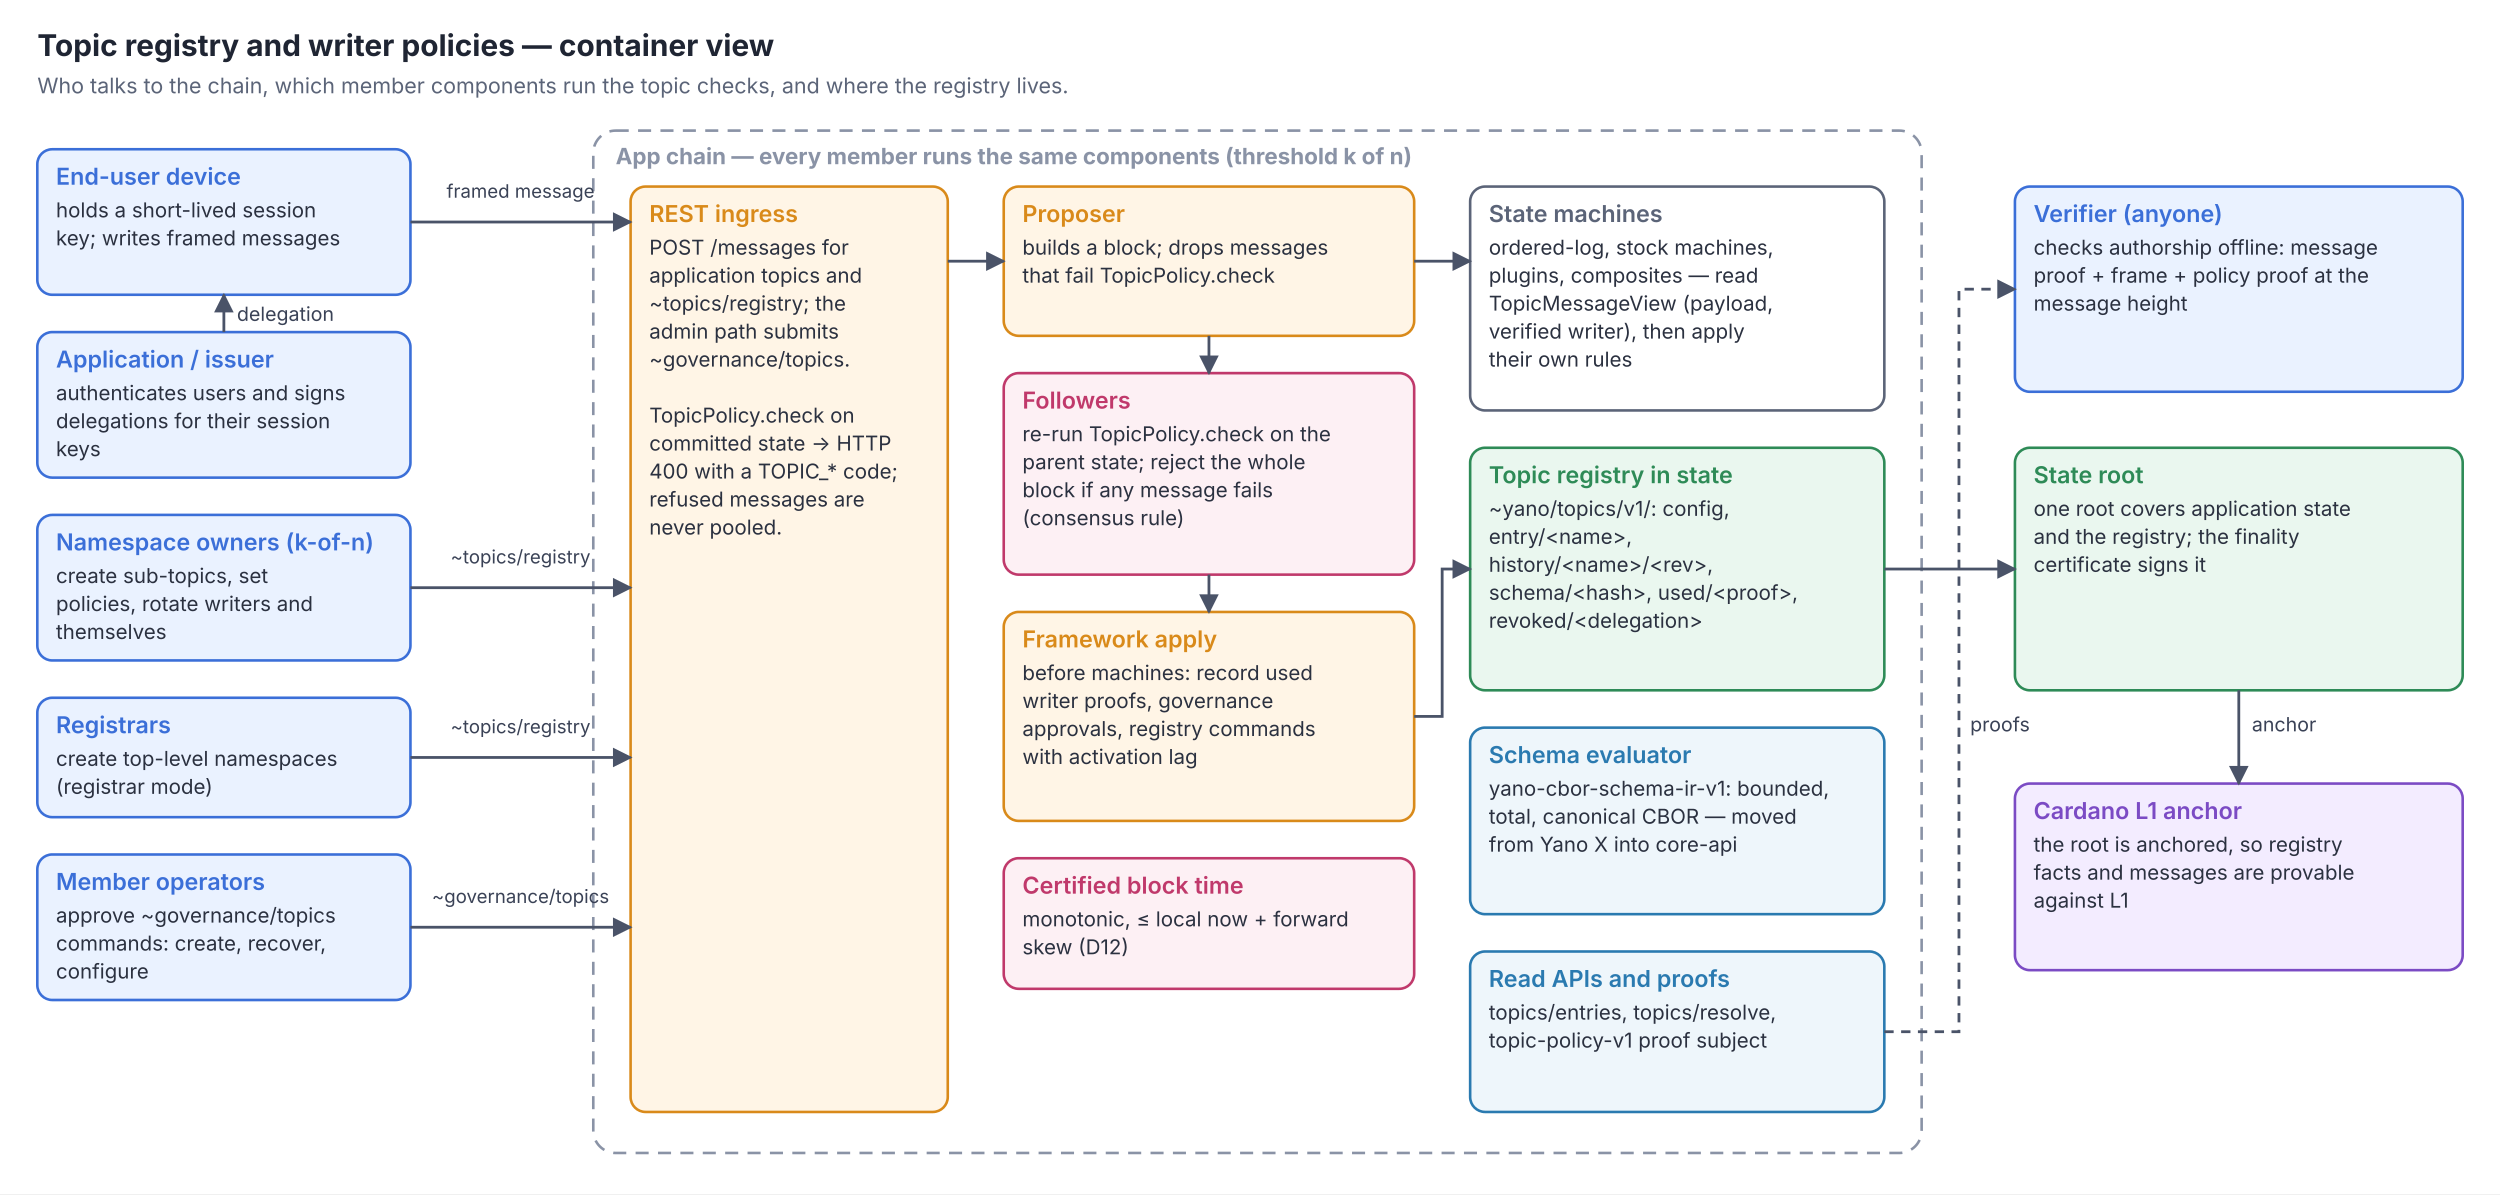
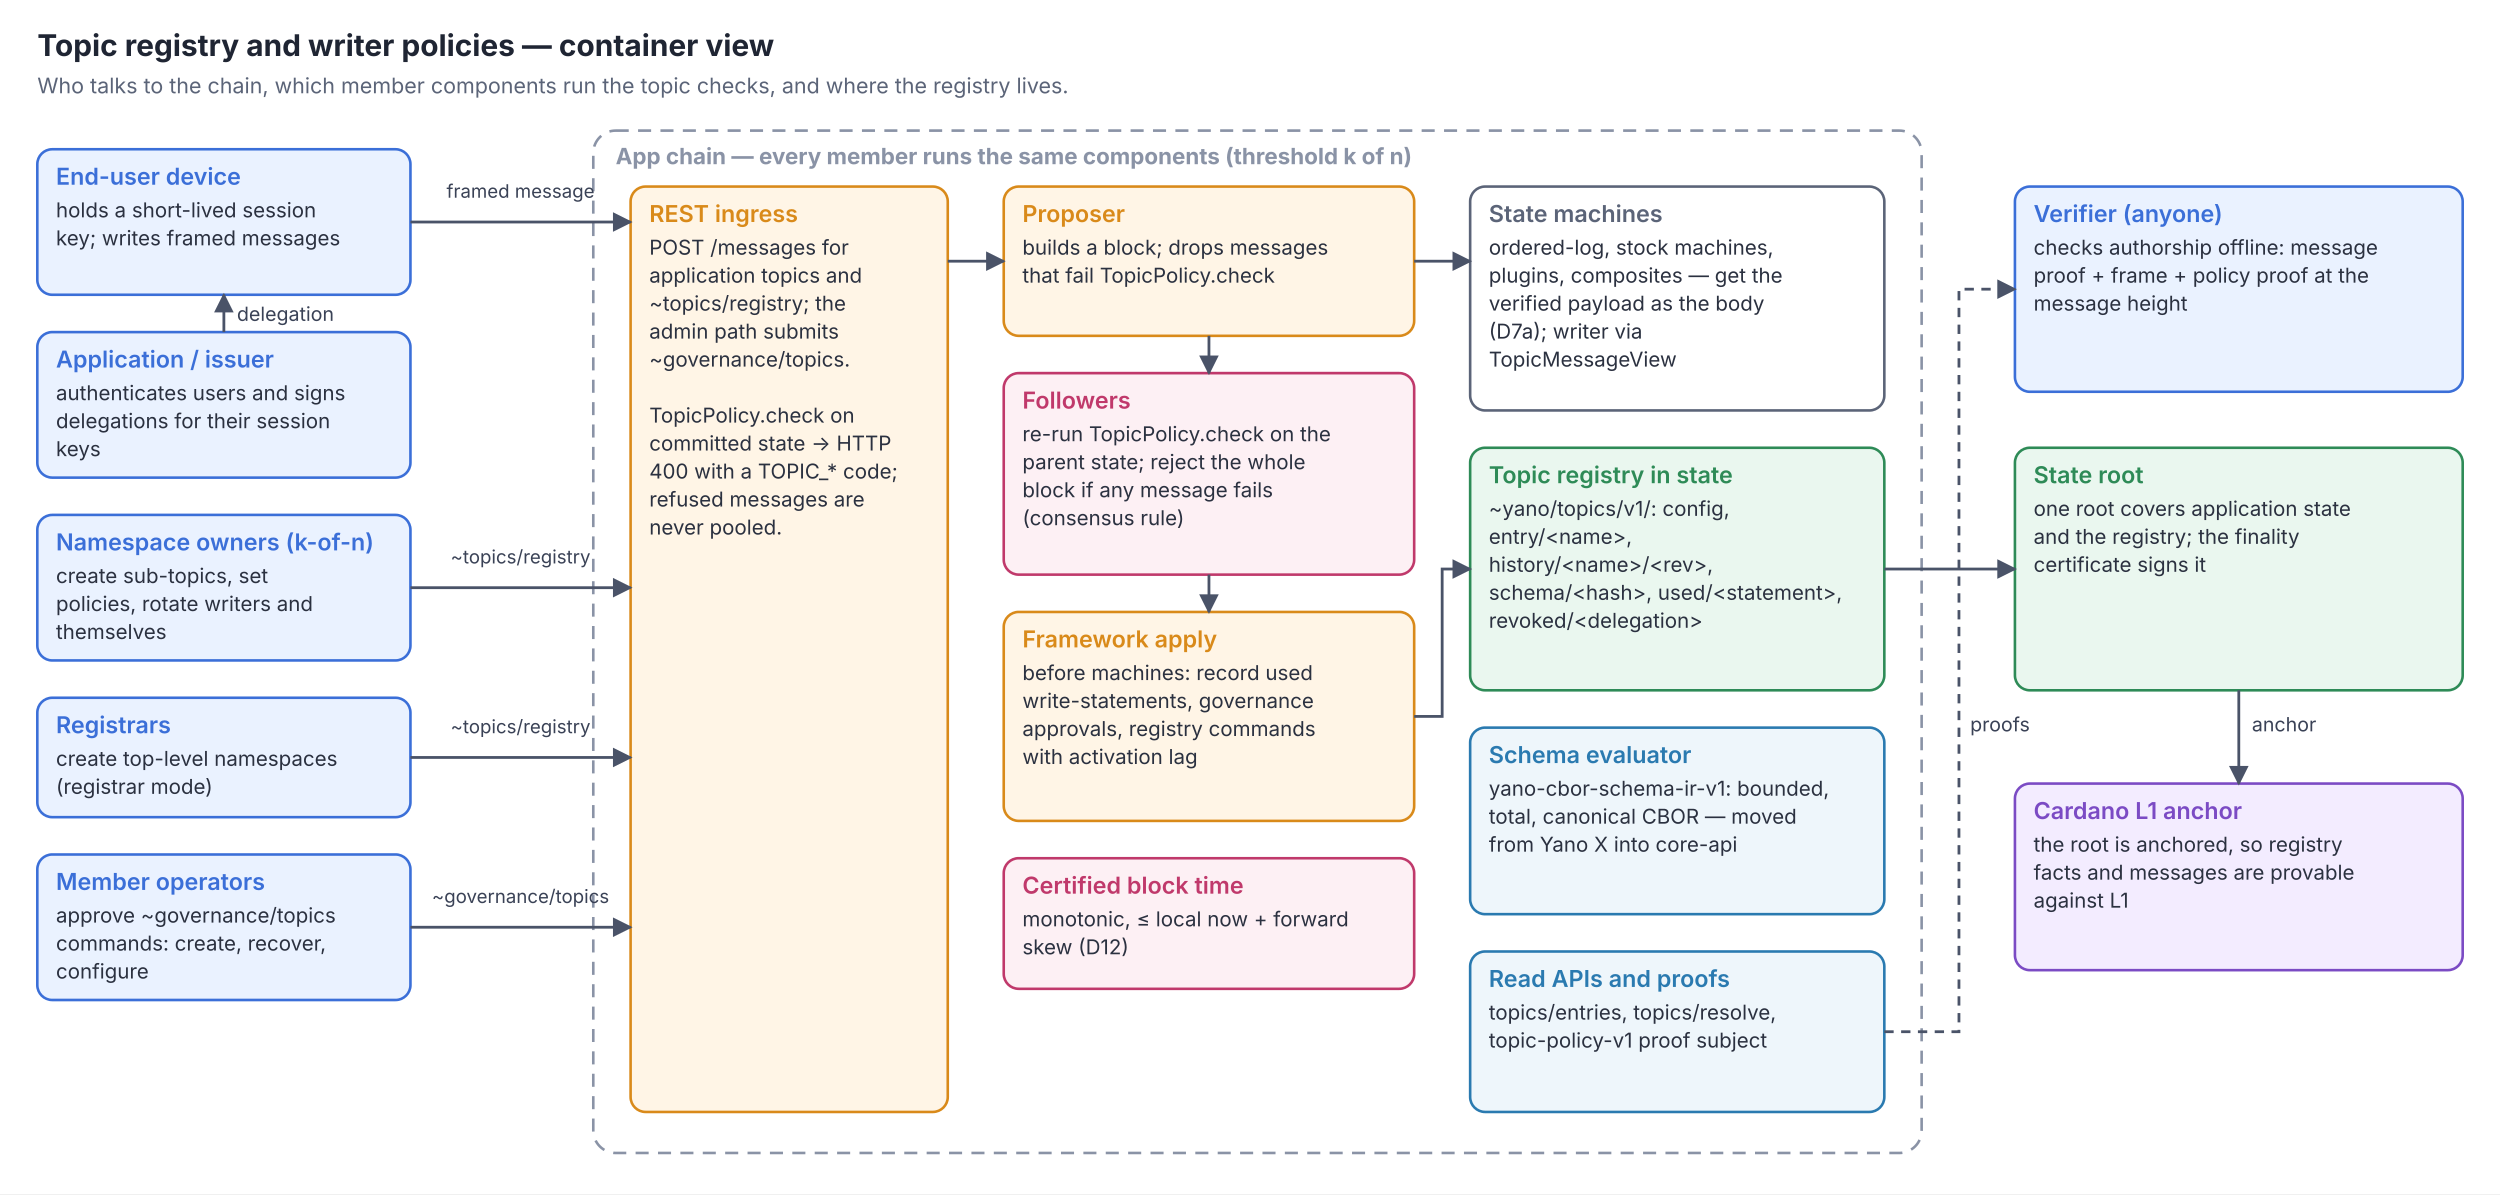
<svg xmlns="http://www.w3.org/2000/svg" width="1340" height="640" viewBox="0 0 1340 640" role="img" aria-label="ADR-039 context: clients, members, the topic registry and the anchor">
  <defs>
    <marker id="arrow" viewBox="0 0 10 10" refX="9" refY="5" markerWidth="7" markerHeight="7" orient="auto-start-reverse">
      <path d="M 0 0 L 10 5 L 0 10 z" fill="#4a5368" />
    </marker>
    <marker id="arrowStart" viewBox="0 0 10 10" refX="1" refY="5" markerWidth="7" markerHeight="7" orient="auto-start-reverse">
      <path d="M 0 0 L 10 5 L 0 10 z" fill="#4a5368" />
    </marker>
  </defs>
  <rect x="0" y="0" width="1340" height="640" fill="#ffffff" />
  <text x="20" y="30" font-family="Inter, 'Segoe UI', Helvetica, Arial, sans-serif" font-size="16" font-weight="700" fill="#1f2533" text-anchor="start">Topic registry and writer policies — container view</text>
  <text x="20" y="50" font-family="Inter, 'Segoe UI', Helvetica, Arial, sans-serif" font-size="11.5" font-weight="normal" fill="#5b6478" text-anchor="start">Who talks to the chain, which member components run the topic checks, and where the registry lives.</text>
  <rect x="20" y="80" width="200" height="78" rx="8" fill="#eaf2ff" stroke="#3b6fd8" stroke-width="1.4" />
  <text x="30" y="99.0" font-family="Inter, 'Segoe UI', Helvetica, Arial, sans-serif" font-size="12.5" font-weight="600" fill="#3b6fd8" text-anchor="start">End-user device</text>
  <text x="30" y="116.5" font-family="Inter, 'Segoe UI', Helvetica, Arial, sans-serif" font-size="11" font-weight="normal" fill="#2b3140" text-anchor="start">holds a short-lived session</text>
  <text x="30" y="131.5" font-family="Inter, 'Segoe UI', Helvetica, Arial, sans-serif" font-size="11" font-weight="normal" fill="#2b3140" text-anchor="start">key; writes framed messages</text>
  <rect x="20" y="178" width="200" height="78" rx="8" fill="#eaf2ff" stroke="#3b6fd8" stroke-width="1.4" />
  <text x="30" y="197.0" font-family="Inter, 'Segoe UI', Helvetica, Arial, sans-serif" font-size="12.5" font-weight="600" fill="#3b6fd8" text-anchor="start">Application / issuer</text>
  <text x="30" y="214.5" font-family="Inter, 'Segoe UI', Helvetica, Arial, sans-serif" font-size="11" font-weight="normal" fill="#2b3140" text-anchor="start">authenticates users and signs</text>
  <text x="30" y="229.5" font-family="Inter, 'Segoe UI', Helvetica, Arial, sans-serif" font-size="11" font-weight="normal" fill="#2b3140" text-anchor="start">delegations for their session</text>
  <text x="30" y="244.5" font-family="Inter, 'Segoe UI', Helvetica, Arial, sans-serif" font-size="11" font-weight="normal" fill="#2b3140" text-anchor="start">keys</text>
  <rect x="20" y="276" width="200" height="78" rx="8" fill="#eaf2ff" stroke="#3b6fd8" stroke-width="1.4" />
  <text x="30" y="295.0" font-family="Inter, 'Segoe UI', Helvetica, Arial, sans-serif" font-size="12.5" font-weight="600" fill="#3b6fd8" text-anchor="start">Namespace owners (k-of-n)</text>
  <text x="30" y="312.5" font-family="Inter, 'Segoe UI', Helvetica, Arial, sans-serif" font-size="11" font-weight="normal" fill="#2b3140" text-anchor="start">create sub-topics, set</text>
  <text x="30" y="327.5" font-family="Inter, 'Segoe UI', Helvetica, Arial, sans-serif" font-size="11" font-weight="normal" fill="#2b3140" text-anchor="start">policies, rotate writers and</text>
  <text x="30" y="342.5" font-family="Inter, 'Segoe UI', Helvetica, Arial, sans-serif" font-size="11" font-weight="normal" fill="#2b3140" text-anchor="start">themselves</text>
  <rect x="20" y="374" width="200" height="64" rx="8" fill="#eaf2ff" stroke="#3b6fd8" stroke-width="1.4" />
  <text x="30" y="393.0" font-family="Inter, 'Segoe UI', Helvetica, Arial, sans-serif" font-size="12.5" font-weight="600" fill="#3b6fd8" text-anchor="start">Registrars</text>
  <text x="30" y="410.5" font-family="Inter, 'Segoe UI', Helvetica, Arial, sans-serif" font-size="11" font-weight="normal" fill="#2b3140" text-anchor="start">create top-level namespaces</text>
  <text x="30" y="425.5" font-family="Inter, 'Segoe UI', Helvetica, Arial, sans-serif" font-size="11" font-weight="normal" fill="#2b3140" text-anchor="start">(registrar mode)</text>
  <rect x="20" y="458" width="200" height="78" rx="8" fill="#eaf2ff" stroke="#3b6fd8" stroke-width="1.4" />
  <text x="30" y="477.0" font-family="Inter, 'Segoe UI', Helvetica, Arial, sans-serif" font-size="12.5" font-weight="600" fill="#3b6fd8" text-anchor="start">Member operators</text>
  <text x="30" y="494.5" font-family="Inter, 'Segoe UI', Helvetica, Arial, sans-serif" font-size="11" font-weight="normal" fill="#2b3140" text-anchor="start">approve ~governance/topics</text>
  <text x="30" y="509.5" font-family="Inter, 'Segoe UI', Helvetica, Arial, sans-serif" font-size="11" font-weight="normal" fill="#2b3140" text-anchor="start">commands: create, recover,</text>
  <text x="30" y="524.5" font-family="Inter, 'Segoe UI', Helvetica, Arial, sans-serif" font-size="11" font-weight="normal" fill="#2b3140" text-anchor="start">configure</text>
  <path d="M 120 178 L 120 158" fill="none" stroke="#4a5368" stroke-width="1.5" marker-end="url(#arrow)" />
  <text x="127" y="172" font-family="Inter, 'Segoe UI', Helvetica, Arial, sans-serif" font-size="10.5" font-weight="normal" fill="#3a4256" text-anchor="start">delegation</text>
  <rect x="318" y="70" width="712" height="548" rx="12" fill="none" stroke="#8a93a6" stroke-width="1.4" stroke-dasharray="7 5" />
  <text x="330" y="88" font-family="Inter, 'Segoe UI', Helvetica, Arial, sans-serif" font-size="12" font-weight="700" fill="#8a93a6" text-anchor="start">App chain — every member runs the same components (threshold k of n)</text>
  <rect x="338" y="100" width="170" height="496" rx="8" fill="#fff5e6" stroke="#d98a1a" stroke-width="1.4" />
  <text x="348" y="119.0" font-family="Inter, 'Segoe UI', Helvetica, Arial, sans-serif" font-size="12.5" font-weight="600" fill="#d98a1a" text-anchor="start">REST ingress</text>
  <text x="348" y="136.5" font-family="Inter, 'Segoe UI', Helvetica, Arial, sans-serif" font-size="11" font-weight="normal" fill="#2b3140" text-anchor="start">POST /messages for</text>
  <text x="348" y="151.5" font-family="Inter, 'Segoe UI', Helvetica, Arial, sans-serif" font-size="11" font-weight="normal" fill="#2b3140" text-anchor="start">application topics and</text>
  <text x="348" y="166.5" font-family="Inter, 'Segoe UI', Helvetica, Arial, sans-serif" font-size="11" font-weight="normal" fill="#2b3140" text-anchor="start">~topics/registry; the</text>
  <text x="348" y="181.5" font-family="Inter, 'Segoe UI', Helvetica, Arial, sans-serif" font-size="11" font-weight="normal" fill="#2b3140" text-anchor="start">admin path submits</text>
  <text x="348" y="196.5" font-family="Inter, 'Segoe UI', Helvetica, Arial, sans-serif" font-size="11" font-weight="normal" fill="#2b3140" text-anchor="start">~governance/topics.</text>
  <text x="348" y="211.5" font-family="Inter, 'Segoe UI', Helvetica, Arial, sans-serif" font-size="11" font-weight="normal" fill="#2b3140" text-anchor="start" />
  <text x="348" y="226.5" font-family="Inter, 'Segoe UI', Helvetica, Arial, sans-serif" font-size="11" font-weight="normal" fill="#2b3140" text-anchor="start">TopicPolicy.check on</text>
  <text x="348" y="241.5" font-family="Inter, 'Segoe UI', Helvetica, Arial, sans-serif" font-size="11" font-weight="normal" fill="#2b3140" text-anchor="start">committed state → HTTP</text>
  <text x="348" y="256.5" font-family="Inter, 'Segoe UI', Helvetica, Arial, sans-serif" font-size="11" font-weight="normal" fill="#2b3140" text-anchor="start">400 with a TOPIC_* code;</text>
  <text x="348" y="271.5" font-family="Inter, 'Segoe UI', Helvetica, Arial, sans-serif" font-size="11" font-weight="normal" fill="#2b3140" text-anchor="start">refused messages are</text>
  <text x="348" y="286.5" font-family="Inter, 'Segoe UI', Helvetica, Arial, sans-serif" font-size="11" font-weight="normal" fill="#2b3140" text-anchor="start">never pooled.</text>
  <rect x="538" y="100" width="220" height="80" rx="8" fill="#fff5e6" stroke="#d98a1a" stroke-width="1.4" />
  <text x="548" y="119.0" font-family="Inter, 'Segoe UI', Helvetica, Arial, sans-serif" font-size="12.5" font-weight="600" fill="#d98a1a" text-anchor="start">Proposer</text>
  <text x="548" y="136.5" font-family="Inter, 'Segoe UI', Helvetica, Arial, sans-serif" font-size="11" font-weight="normal" fill="#2b3140" text-anchor="start">builds a block; drops messages</text>
  <text x="548" y="151.5" font-family="Inter, 'Segoe UI', Helvetica, Arial, sans-serif" font-size="11" font-weight="normal" fill="#2b3140" text-anchor="start">that fail TopicPolicy.check</text>
  <rect x="538" y="200" width="220" height="108" rx="8" fill="#fdf0f4" stroke="#c0396b" stroke-width="1.4" />
  <text x="548" y="219.0" font-family="Inter, 'Segoe UI', Helvetica, Arial, sans-serif" font-size="12.5" font-weight="600" fill="#c0396b" text-anchor="start">Followers</text>
  <text x="548" y="236.5" font-family="Inter, 'Segoe UI', Helvetica, Arial, sans-serif" font-size="11" font-weight="normal" fill="#2b3140" text-anchor="start">re-run TopicPolicy.check on the</text>
  <text x="548" y="251.5" font-family="Inter, 'Segoe UI', Helvetica, Arial, sans-serif" font-size="11" font-weight="normal" fill="#2b3140" text-anchor="start">parent state; reject the whole</text>
  <text x="548" y="266.5" font-family="Inter, 'Segoe UI', Helvetica, Arial, sans-serif" font-size="11" font-weight="normal" fill="#2b3140" text-anchor="start">block if any message fails</text>
  <text x="548" y="281.5" font-family="Inter, 'Segoe UI', Helvetica, Arial, sans-serif" font-size="11" font-weight="normal" fill="#2b3140" text-anchor="start">(consensus rule)</text>
  <rect x="538" y="328" width="220" height="112" rx="8" fill="#fff5e6" stroke="#d98a1a" stroke-width="1.4" />
  <text x="548" y="347.0" font-family="Inter, 'Segoe UI', Helvetica, Arial, sans-serif" font-size="12.5" font-weight="600" fill="#d98a1a" text-anchor="start">Framework apply</text>
  <text x="548" y="364.5" font-family="Inter, 'Segoe UI', Helvetica, Arial, sans-serif" font-size="11" font-weight="normal" fill="#2b3140" text-anchor="start">before machines: record used</text>
-   <text x="548" y="379.5" font-family="Inter, 'Segoe UI', Helvetica, Arial, sans-serif" font-size="11" font-weight="normal" fill="#2b3140" text-anchor="start">writer proofs, governance</text>
+   <text x="548" y="379.5" font-family="Inter, 'Segoe UI', Helvetica, Arial, sans-serif" font-size="11" font-weight="normal" fill="#2b3140" text-anchor="start">write-statements, governance</text>
  <text x="548" y="394.5" font-family="Inter, 'Segoe UI', Helvetica, Arial, sans-serif" font-size="11" font-weight="normal" fill="#2b3140" text-anchor="start">approvals, registry commands</text>
  <text x="548" y="409.5" font-family="Inter, 'Segoe UI', Helvetica, Arial, sans-serif" font-size="11" font-weight="normal" fill="#2b3140" text-anchor="start">with activation lag</text>
  <rect x="538" y="460" width="220" height="70" rx="8" fill="#fdf0f4" stroke="#c0396b" stroke-width="1.4" />
  <text x="548" y="479.0" font-family="Inter, 'Segoe UI', Helvetica, Arial, sans-serif" font-size="12.5" font-weight="600" fill="#c0396b" text-anchor="start">Certified block time</text>
  <text x="548" y="496.5" font-family="Inter, 'Segoe UI', Helvetica, Arial, sans-serif" font-size="11" font-weight="normal" fill="#2b3140" text-anchor="start">monotonic, ≤ local now + forward</text>
  <text x="548" y="511.5" font-family="Inter, 'Segoe UI', Helvetica, Arial, sans-serif" font-size="11" font-weight="normal" fill="#2b3140" text-anchor="start">skew (D12)</text>
  <rect x="788" y="100" width="222" height="120" rx="8" fill="#ffffff" stroke="#5b6478" stroke-width="1.4" />
  <text x="798" y="119.0" font-family="Inter, 'Segoe UI', Helvetica, Arial, sans-serif" font-size="12.5" font-weight="600" fill="#5b6478" text-anchor="start">State machines</text>
  <text x="798" y="136.5" font-family="Inter, 'Segoe UI', Helvetica, Arial, sans-serif" font-size="11" font-weight="normal" fill="#2b3140" text-anchor="start">ordered-log, stock machines,</text>
-   <text x="798" y="151.5" font-family="Inter, 'Segoe UI', Helvetica, Arial, sans-serif" font-size="11" font-weight="normal" fill="#2b3140" text-anchor="start">plugins, composites — read</text>
-   <text x="798" y="166.5" font-family="Inter, 'Segoe UI', Helvetica, Arial, sans-serif" font-size="11" font-weight="normal" fill="#2b3140" text-anchor="start">TopicMessageView (payload,</text>
-   <text x="798" y="181.5" font-family="Inter, 'Segoe UI', Helvetica, Arial, sans-serif" font-size="11" font-weight="normal" fill="#2b3140" text-anchor="start">verified writer), then apply</text>
-   <text x="798" y="196.5" font-family="Inter, 'Segoe UI', Helvetica, Arial, sans-serif" font-size="11" font-weight="normal" fill="#2b3140" text-anchor="start">their own rules</text>
+   <text x="798" y="151.5" font-family="Inter, 'Segoe UI', Helvetica, Arial, sans-serif" font-size="11" font-weight="normal" fill="#2b3140" text-anchor="start">plugins, composites — get the</text>
+   <text x="798" y="166.5" font-family="Inter, 'Segoe UI', Helvetica, Arial, sans-serif" font-size="11" font-weight="normal" fill="#2b3140" text-anchor="start">verified payload as the body</text>
+   <text x="798" y="181.5" font-family="Inter, 'Segoe UI', Helvetica, Arial, sans-serif" font-size="11" font-weight="normal" fill="#2b3140" text-anchor="start">(D7a); writer via</text>
+   <text x="798" y="196.5" font-family="Inter, 'Segoe UI', Helvetica, Arial, sans-serif" font-size="11" font-weight="normal" fill="#2b3140" text-anchor="start">TopicMessageView</text>
  <rect x="788" y="240" width="222" height="130" rx="8" fill="#eaf7ef" stroke="#2e8b57" stroke-width="1.4" />
  <text x="798" y="259.0" font-family="Inter, 'Segoe UI', Helvetica, Arial, sans-serif" font-size="12.5" font-weight="600" fill="#2e8b57" text-anchor="start">Topic registry in state</text>
  <text x="798" y="276.5" font-family="Inter, 'Segoe UI', Helvetica, Arial, sans-serif" font-size="11" font-weight="normal" fill="#2b3140" text-anchor="start">~yano/topics/v1/: config,</text>
  <text x="798" y="291.5" font-family="Inter, 'Segoe UI', Helvetica, Arial, sans-serif" font-size="11" font-weight="normal" fill="#2b3140" text-anchor="start">entry/&lt;name&gt;,</text>
  <text x="798" y="306.5" font-family="Inter, 'Segoe UI', Helvetica, Arial, sans-serif" font-size="11" font-weight="normal" fill="#2b3140" text-anchor="start">history/&lt;name&gt;/&lt;rev&gt;,</text>
-   <text x="798" y="321.5" font-family="Inter, 'Segoe UI', Helvetica, Arial, sans-serif" font-size="11" font-weight="normal" fill="#2b3140" text-anchor="start">schema/&lt;hash&gt;, used/&lt;proof&gt;,</text>
+   <text x="798" y="321.5" font-family="Inter, 'Segoe UI', Helvetica, Arial, sans-serif" font-size="11" font-weight="normal" fill="#2b3140" text-anchor="start">schema/&lt;hash&gt;, used/&lt;statement&gt;,</text>
  <text x="798" y="336.5" font-family="Inter, 'Segoe UI', Helvetica, Arial, sans-serif" font-size="11" font-weight="normal" fill="#2b3140" text-anchor="start">revoked/&lt;delegation&gt;</text>
  <rect x="788" y="390" width="222" height="100" rx="8" fill="#eef6fb" stroke="#2a7ab0" stroke-width="1.4" />
  <text x="798" y="409.0" font-family="Inter, 'Segoe UI', Helvetica, Arial, sans-serif" font-size="12.5" font-weight="600" fill="#2a7ab0" text-anchor="start">Schema evaluator</text>
  <text x="798" y="426.5" font-family="Inter, 'Segoe UI', Helvetica, Arial, sans-serif" font-size="11" font-weight="normal" fill="#2b3140" text-anchor="start">yano-cbor-schema-ir-v1: bounded,</text>
  <text x="798" y="441.5" font-family="Inter, 'Segoe UI', Helvetica, Arial, sans-serif" font-size="11" font-weight="normal" fill="#2b3140" text-anchor="start">total, canonical CBOR — moved</text>
  <text x="798" y="456.5" font-family="Inter, 'Segoe UI', Helvetica, Arial, sans-serif" font-size="11" font-weight="normal" fill="#2b3140" text-anchor="start">from Yano X into core-api</text>
  <rect x="788" y="510" width="222" height="86" rx="8" fill="#eef6fb" stroke="#2a7ab0" stroke-width="1.4" />
  <text x="798" y="529.0" font-family="Inter, 'Segoe UI', Helvetica, Arial, sans-serif" font-size="12.5" font-weight="600" fill="#2a7ab0" text-anchor="start">Read APIs and proofs</text>
  <text x="798" y="546.5" font-family="Inter, 'Segoe UI', Helvetica, Arial, sans-serif" font-size="11" font-weight="normal" fill="#2b3140" text-anchor="start">topics/entries, topics/resolve,</text>
  <text x="798" y="561.5" font-family="Inter, 'Segoe UI', Helvetica, Arial, sans-serif" font-size="11" font-weight="normal" fill="#2b3140" text-anchor="start">topic-policy-v1 proof subject</text>
  <rect x="1080" y="100" width="240" height="110" rx="8" fill="#eaf2ff" stroke="#3b6fd8" stroke-width="1.4" />
  <text x="1090" y="119.0" font-family="Inter, 'Segoe UI', Helvetica, Arial, sans-serif" font-size="12.5" font-weight="600" fill="#3b6fd8" text-anchor="start">Verifier (anyone)</text>
  <text x="1090" y="136.5" font-family="Inter, 'Segoe UI', Helvetica, Arial, sans-serif" font-size="11" font-weight="normal" fill="#2b3140" text-anchor="start">checks authorship offline: message</text>
  <text x="1090" y="151.5" font-family="Inter, 'Segoe UI', Helvetica, Arial, sans-serif" font-size="11" font-weight="normal" fill="#2b3140" text-anchor="start">proof + frame + policy proof at the</text>
  <text x="1090" y="166.5" font-family="Inter, 'Segoe UI', Helvetica, Arial, sans-serif" font-size="11" font-weight="normal" fill="#2b3140" text-anchor="start">message height</text>
  <rect x="1080" y="240" width="240" height="130" rx="8" fill="#eaf7ef" stroke="#2e8b57" stroke-width="1.4" />
  <text x="1090" y="259.0" font-family="Inter, 'Segoe UI', Helvetica, Arial, sans-serif" font-size="12.5" font-weight="600" fill="#2e8b57" text-anchor="start">State root</text>
  <text x="1090" y="276.5" font-family="Inter, 'Segoe UI', Helvetica, Arial, sans-serif" font-size="11" font-weight="normal" fill="#2b3140" text-anchor="start">one root covers application state</text>
  <text x="1090" y="291.5" font-family="Inter, 'Segoe UI', Helvetica, Arial, sans-serif" font-size="11" font-weight="normal" fill="#2b3140" text-anchor="start">and the registry; the finality</text>
  <text x="1090" y="306.5" font-family="Inter, 'Segoe UI', Helvetica, Arial, sans-serif" font-size="11" font-weight="normal" fill="#2b3140" text-anchor="start">certificate signs it</text>
  <rect x="1080" y="420" width="240" height="100" rx="8" fill="#f3ecff" stroke="#7b4bc4" stroke-width="1.4" />
  <text x="1090" y="439.0" font-family="Inter, 'Segoe UI', Helvetica, Arial, sans-serif" font-size="12.5" font-weight="600" fill="#7b4bc4" text-anchor="start">Cardano L1 anchor</text>
  <text x="1090" y="456.5" font-family="Inter, 'Segoe UI', Helvetica, Arial, sans-serif" font-size="11" font-weight="normal" fill="#2b3140" text-anchor="start">the root is anchored, so registry</text>
  <text x="1090" y="471.5" font-family="Inter, 'Segoe UI', Helvetica, Arial, sans-serif" font-size="11" font-weight="normal" fill="#2b3140" text-anchor="start">facts and messages are provable</text>
  <text x="1090" y="486.5" font-family="Inter, 'Segoe UI', Helvetica, Arial, sans-serif" font-size="11" font-weight="normal" fill="#2b3140" text-anchor="start">against L1</text>
  <path d="M 220 119 L 338 119" fill="none" stroke="#4a5368" stroke-width="1.5" marker-end="url(#arrow)" />
  <text x="279" y="106" font-family="Inter, 'Segoe UI', Helvetica, Arial, sans-serif" font-size="10" font-weight="normal" fill="#3a4256" text-anchor="middle">framed message</text>
  <path d="M 220 315 L 338 315" fill="none" stroke="#4a5368" stroke-width="1.5" marker-end="url(#arrow)" />
  <text x="279" y="302" font-family="Inter, 'Segoe UI', Helvetica, Arial, sans-serif" font-size="10" font-weight="normal" fill="#3a4256" text-anchor="middle">~topics/registry</text>
  <path d="M 220 406 L 338 406" fill="none" stroke="#4a5368" stroke-width="1.5" marker-end="url(#arrow)" />
  <text x="279" y="393" font-family="Inter, 'Segoe UI', Helvetica, Arial, sans-serif" font-size="10" font-weight="normal" fill="#3a4256" text-anchor="middle">~topics/registry</text>
  <path d="M 220 497 L 338 497" fill="none" stroke="#4a5368" stroke-width="1.5" marker-end="url(#arrow)" />
  <text x="279" y="484" font-family="Inter, 'Segoe UI', Helvetica, Arial, sans-serif" font-size="10" font-weight="normal" fill="#3a4256" text-anchor="middle">~governance/topics</text>
  <path d="M 508 140 L 538 140" fill="none" stroke="#4a5368" stroke-width="1.5" marker-end="url(#arrow)" />
  <path d="M 648 180 L 648 200" fill="none" stroke="#4a5368" stroke-width="1.5" marker-end="url(#arrow)" />
  <path d="M 648 308 L 648 328" fill="none" stroke="#4a5368" stroke-width="1.5" marker-end="url(#arrow)" />
  <path d="M 758 384 L 773 384 L 773 305 L 788 305" fill="none" stroke="#4a5368" stroke-width="1.5" marker-end="url(#arrow)" />
  <path d="M 758 140 L 788 140" fill="none" stroke="#4a5368" stroke-width="1.5" marker-end="url(#arrow)" />
  <path d="M 1010 305 L 1080 305" fill="none" stroke="#4a5368" stroke-width="1.5" marker-end="url(#arrow)" />
  <path d="M 1200 370 L 1200 420" fill="none" stroke="#4a5368" stroke-width="1.5" marker-end="url(#arrow)" />
  <text x="1207" y="392.0" font-family="Inter, 'Segoe UI', Helvetica, Arial, sans-serif" font-size="10.5" font-weight="normal" fill="#3a4256" text-anchor="start">anchor</text>
  <path d="M 1010 553 L 1050 553 L 1050 155 L 1080 155" fill="none" stroke="#4a5368" stroke-width="1.5" stroke-dasharray="5 4" marker-end="url(#arrow)" />
  <text x="1056" y="392.0" font-family="Inter, 'Segoe UI', Helvetica, Arial, sans-serif" font-size="10.5" font-weight="normal" fill="#3a4256" text-anchor="start">proofs</text>
</svg>
